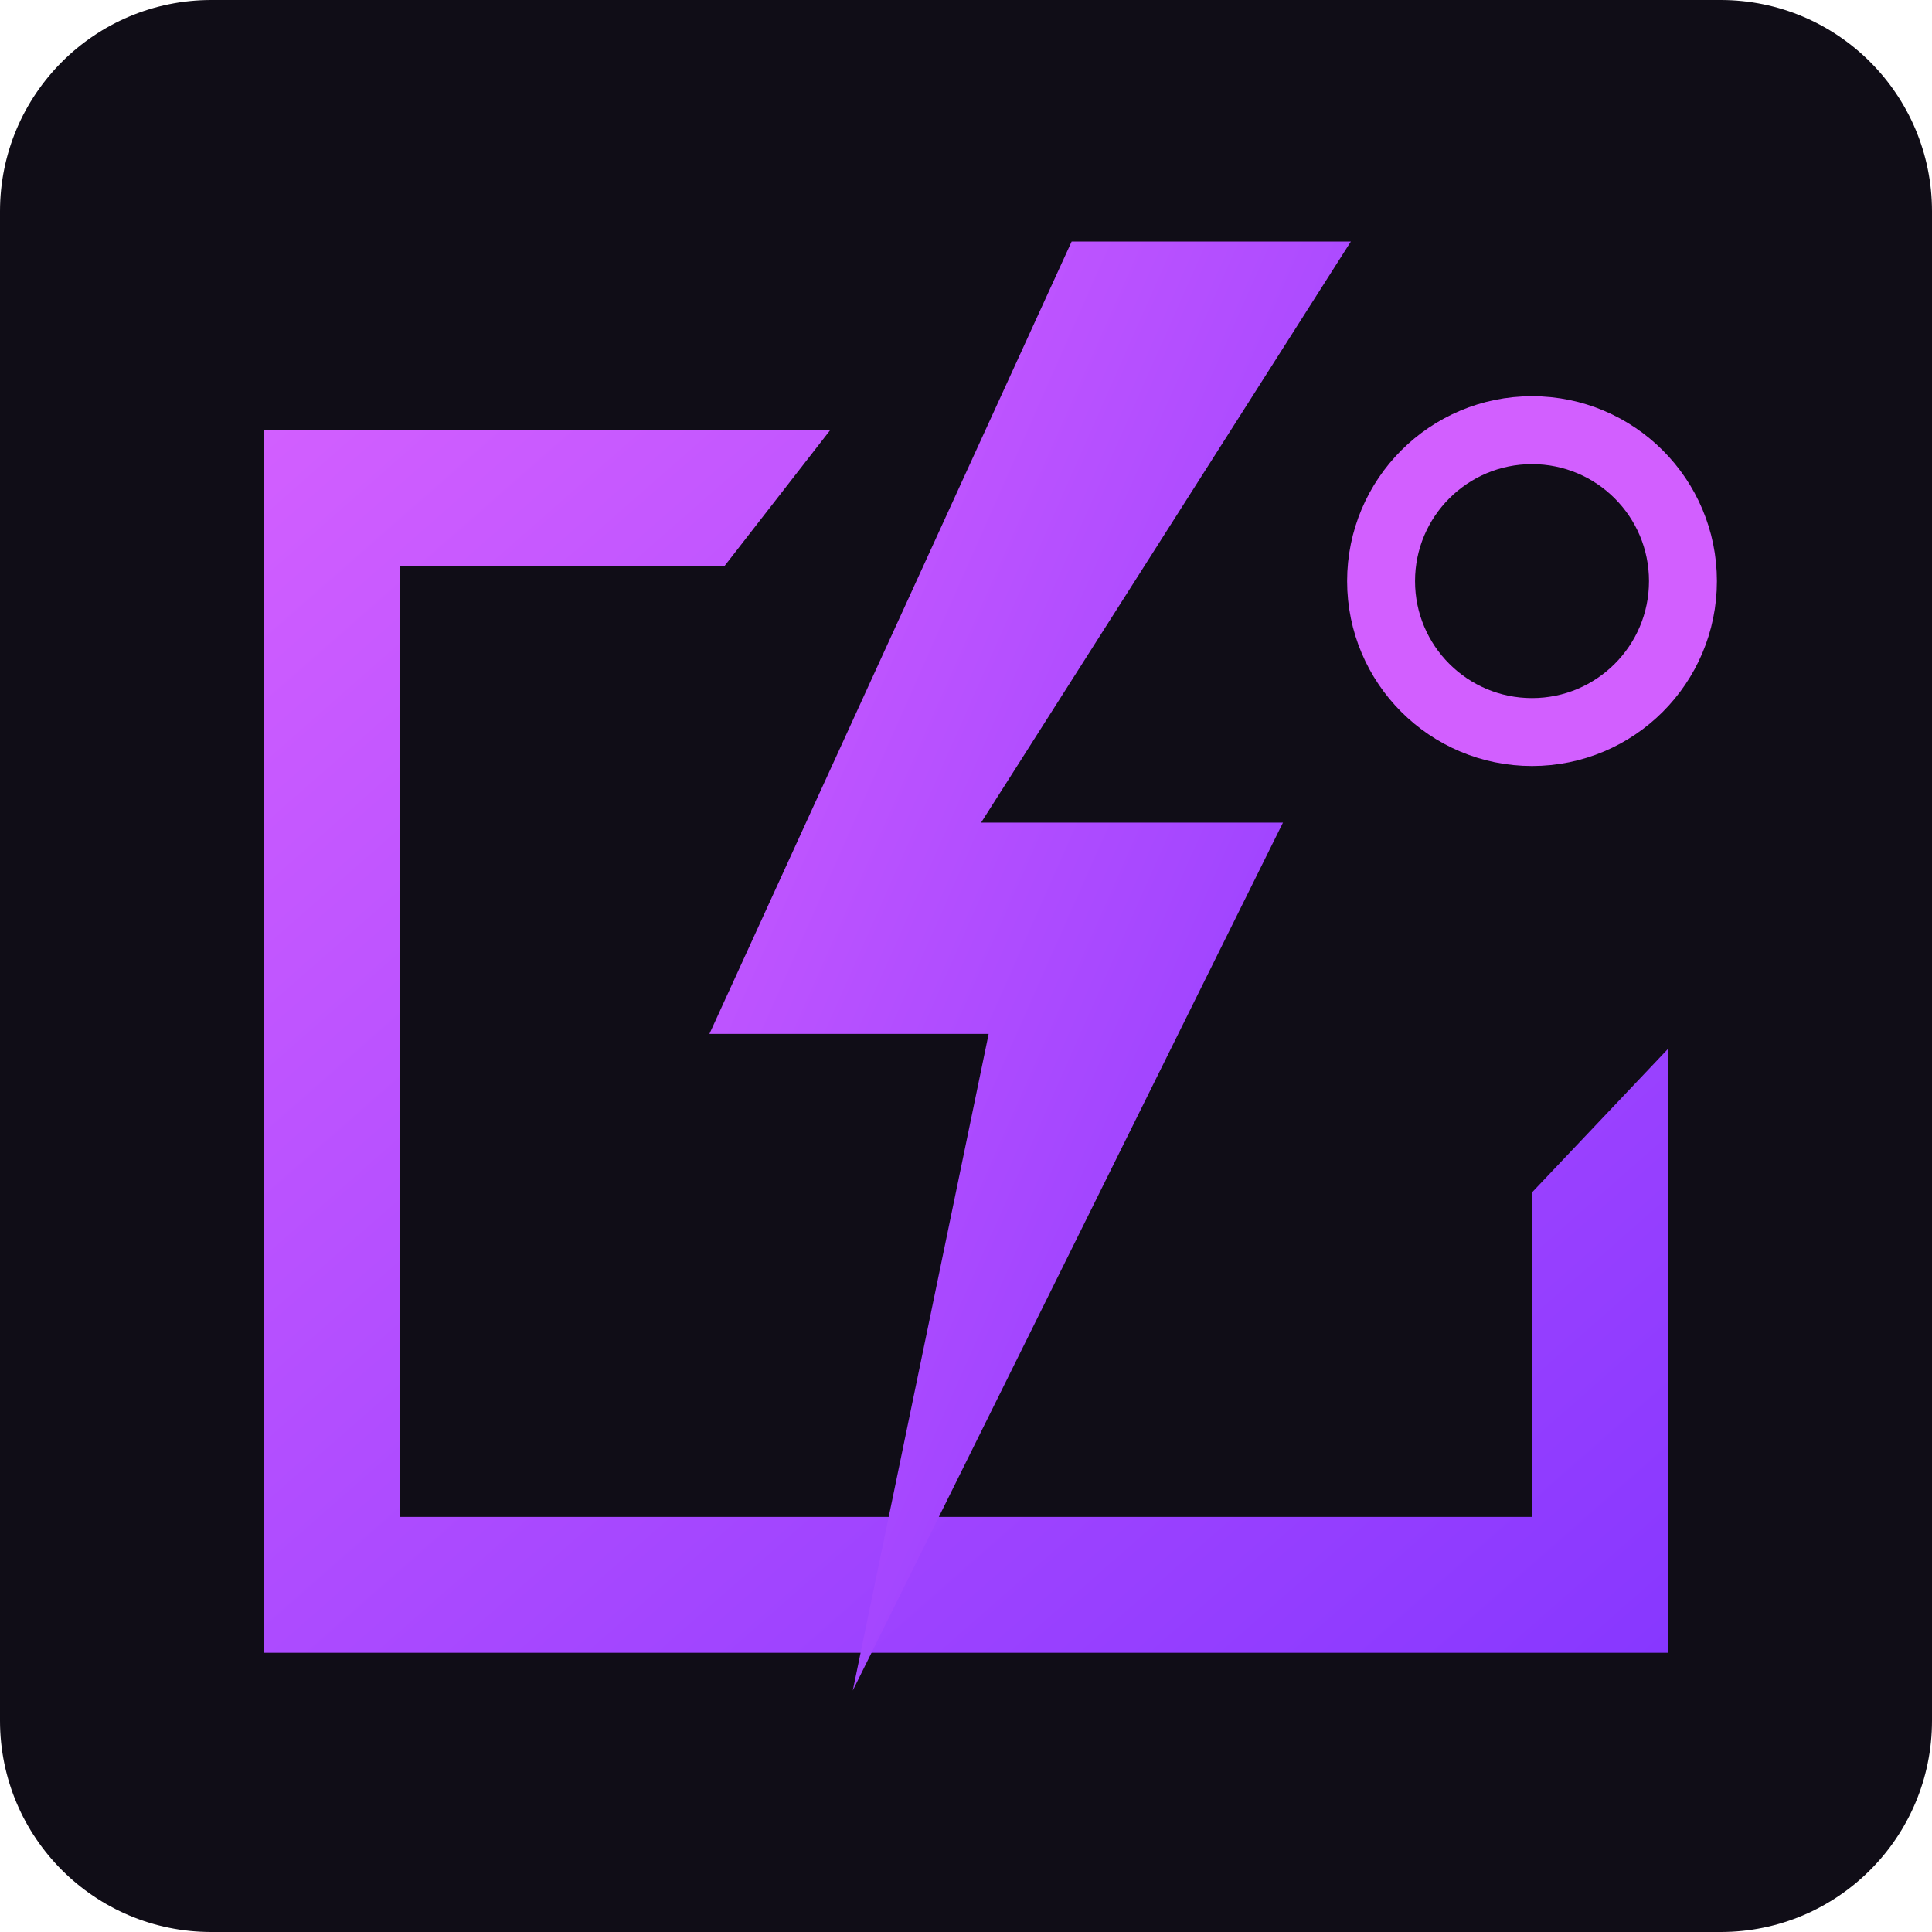
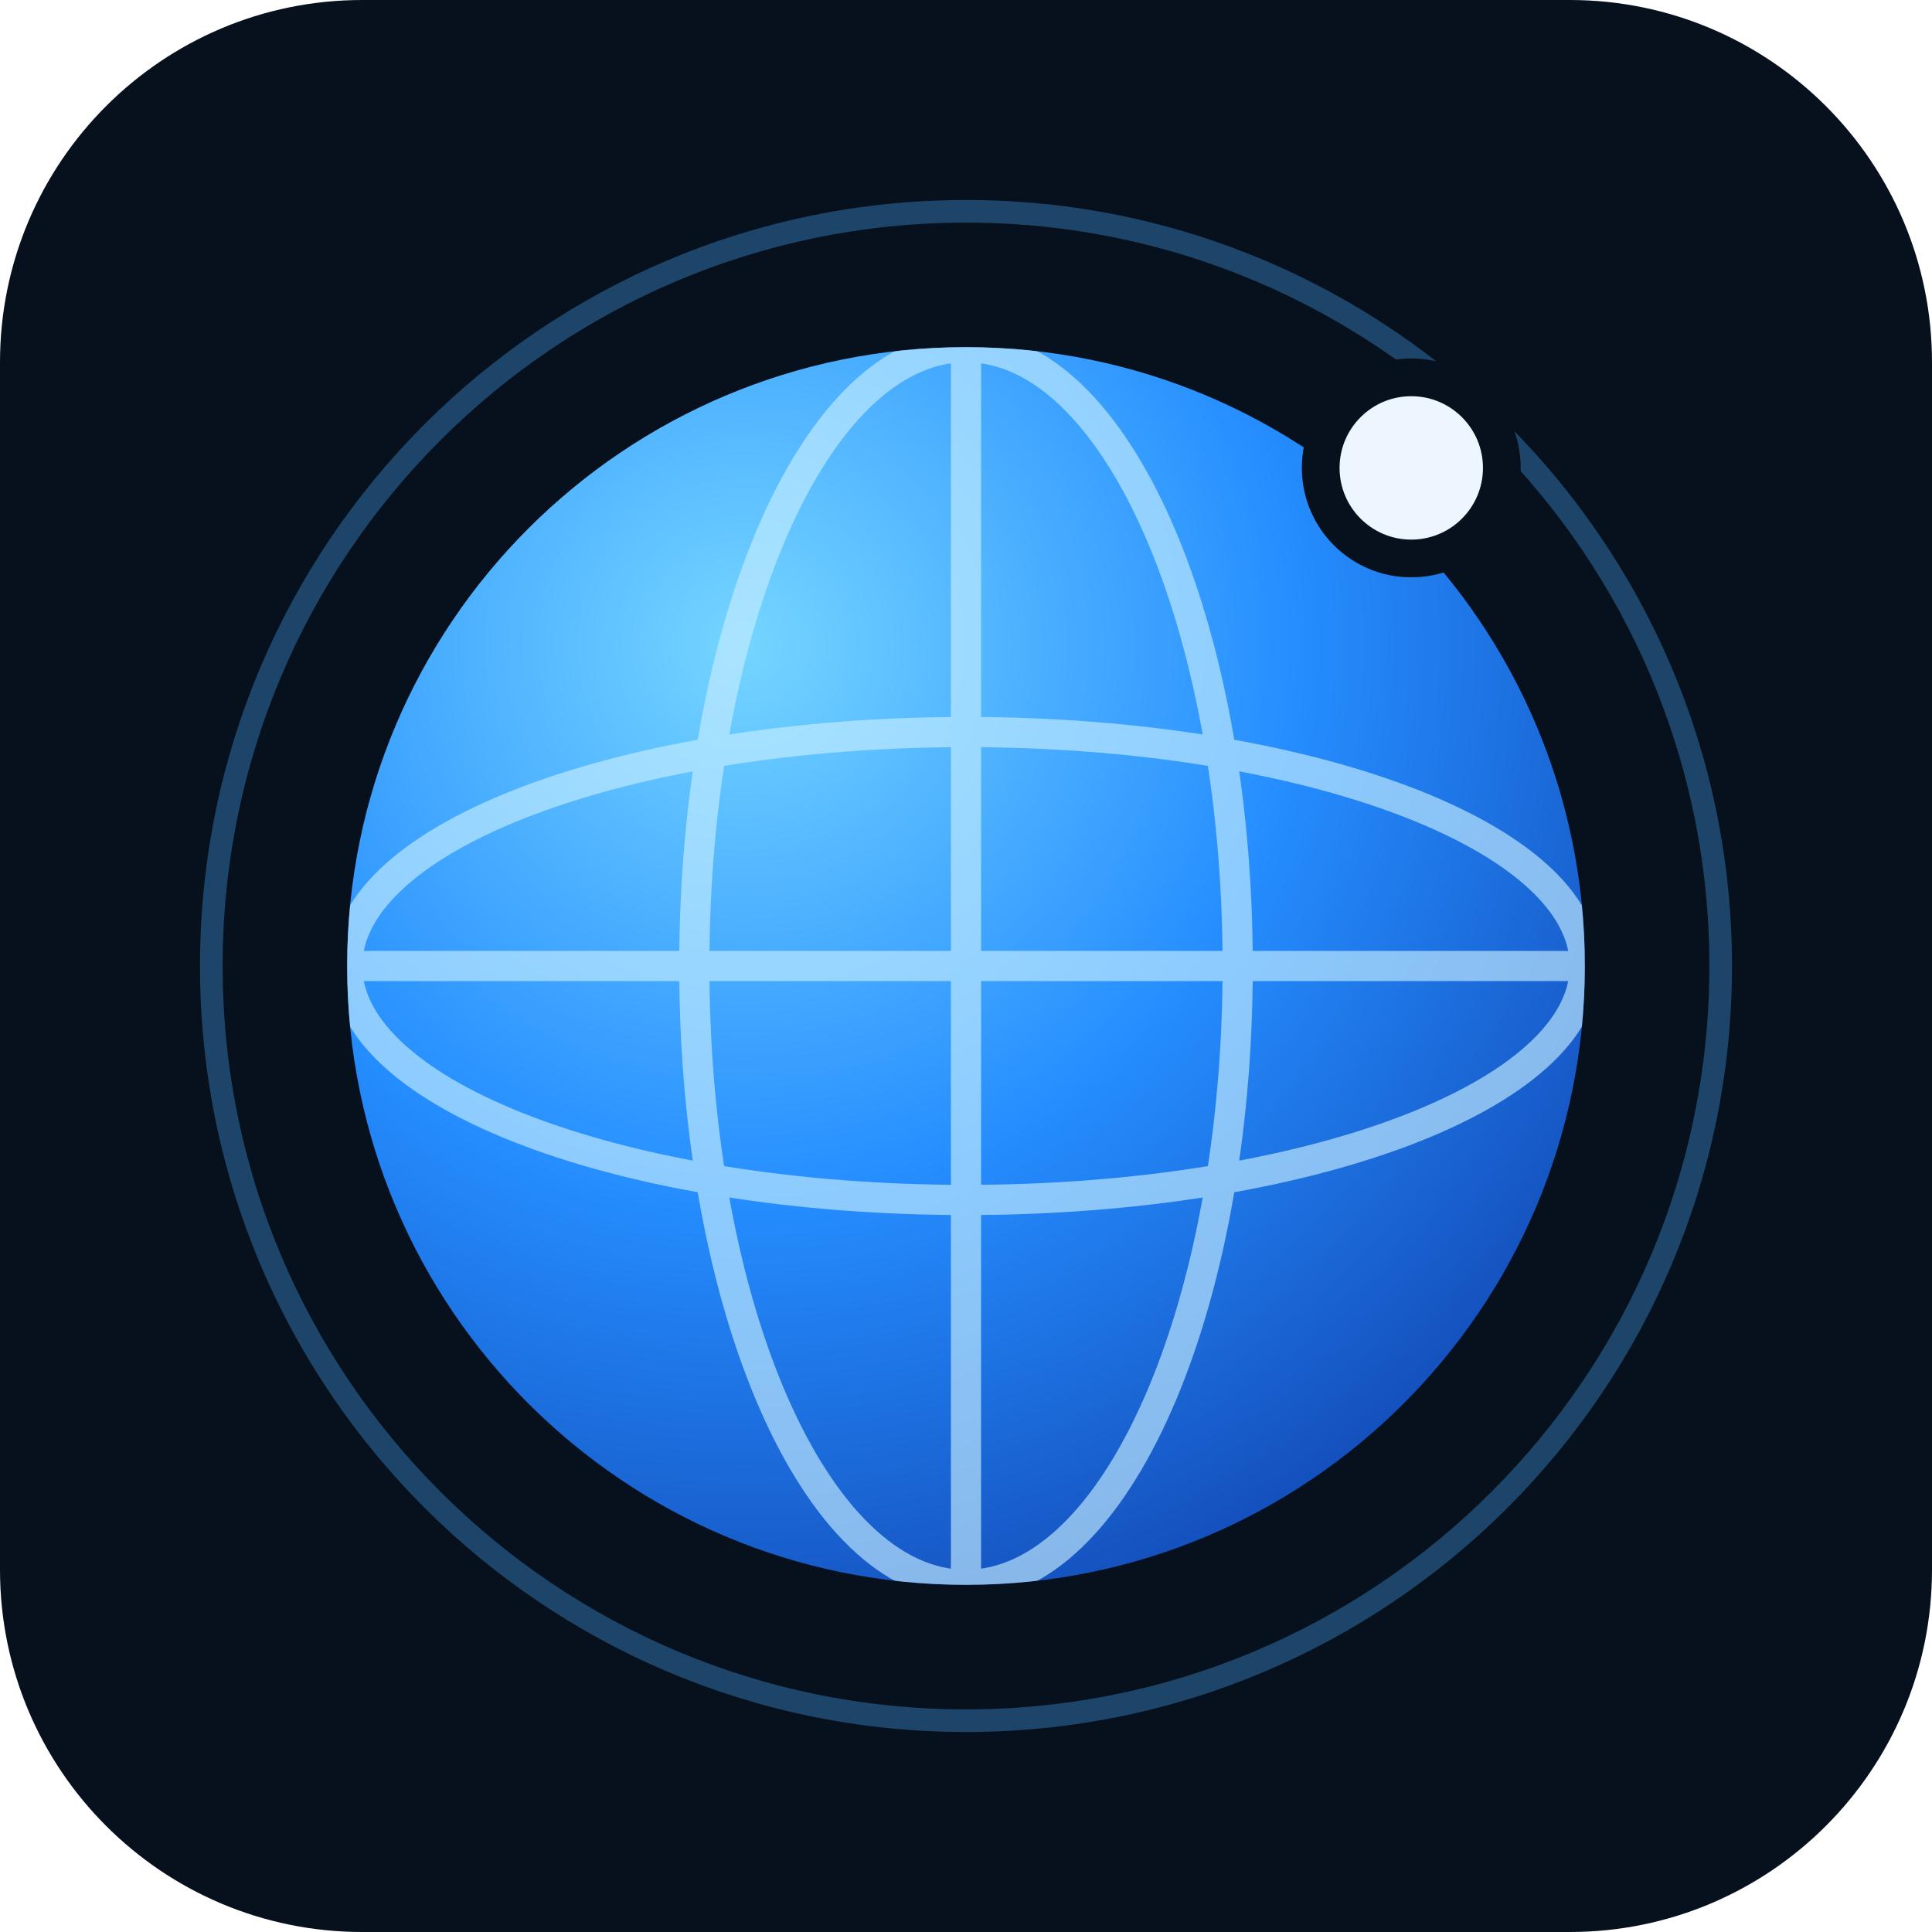
- <svg xmlns="http://www.w3.org/2000/svg" viewBox="0 0 256 256">
+ <svg xmlns="http://www.w3.org/2000/svg" viewBox="0 0 256 256" role="img" aria-labelledby="title">
  <defs>
-     <linearGradient id="g" x1="0" y1="0" x2="1" y2="1">
-       <stop offset="0" stop-color="#d25fff" />
-       <stop offset="1" stop-color="#8737ff" />
-     </linearGradient>
+     <radialGradient id="ocean" cx="32%" cy="24%" r="82%">
+       <stop offset="0" stop-color="#75d5ff" />
+       <stop offset="0.55" stop-color="#258dff" />
+       <stop offset="1" stop-color="#1450bd" />
+     </radialGradient>
+     <clipPath id="globe">
+       <circle cx="128" cy="128" r="82" />
+     </clipPath>
  </defs>
-   <rect width="256" height="256" rx="28" fill="#100d17" />
-   <path d="M35 57h75l-14 18H53v126h150v-43l18-19v80H35V57Z" fill="url(#g)" />
-   <path d="m142 32-48 105h37l-18 87 57-115h-40l49-77h-37Z" fill="url(#g)" />
-   <circle cx="203" cy="77" r="20" fill="none" stroke="#d25fff" stroke-width="9" />
+   <rect width="256" height="256" rx="48" fill="#07101d" />
+   <circle cx="128" cy="128" r="100" fill="none" stroke="#1d4569" stroke-width="3" />
+   <circle cx="128" cy="128" r="82" fill="url(#ocean)" />
+   <g clip-path="url(#globe)" fill="none" stroke="#c5edff" stroke-width="4" opacity="0.65">
+     <ellipse cx="128" cy="128" rx="36" ry="82" />
+     <ellipse cx="128" cy="128" rx="82" ry="31" />
+     <path d="M46 128h164M128 46v164" />
+   </g>
+   <circle cx="187" cy="62" r="12" fill="#edf6ff" stroke="#07101d" stroke-width="5" />
</svg>
